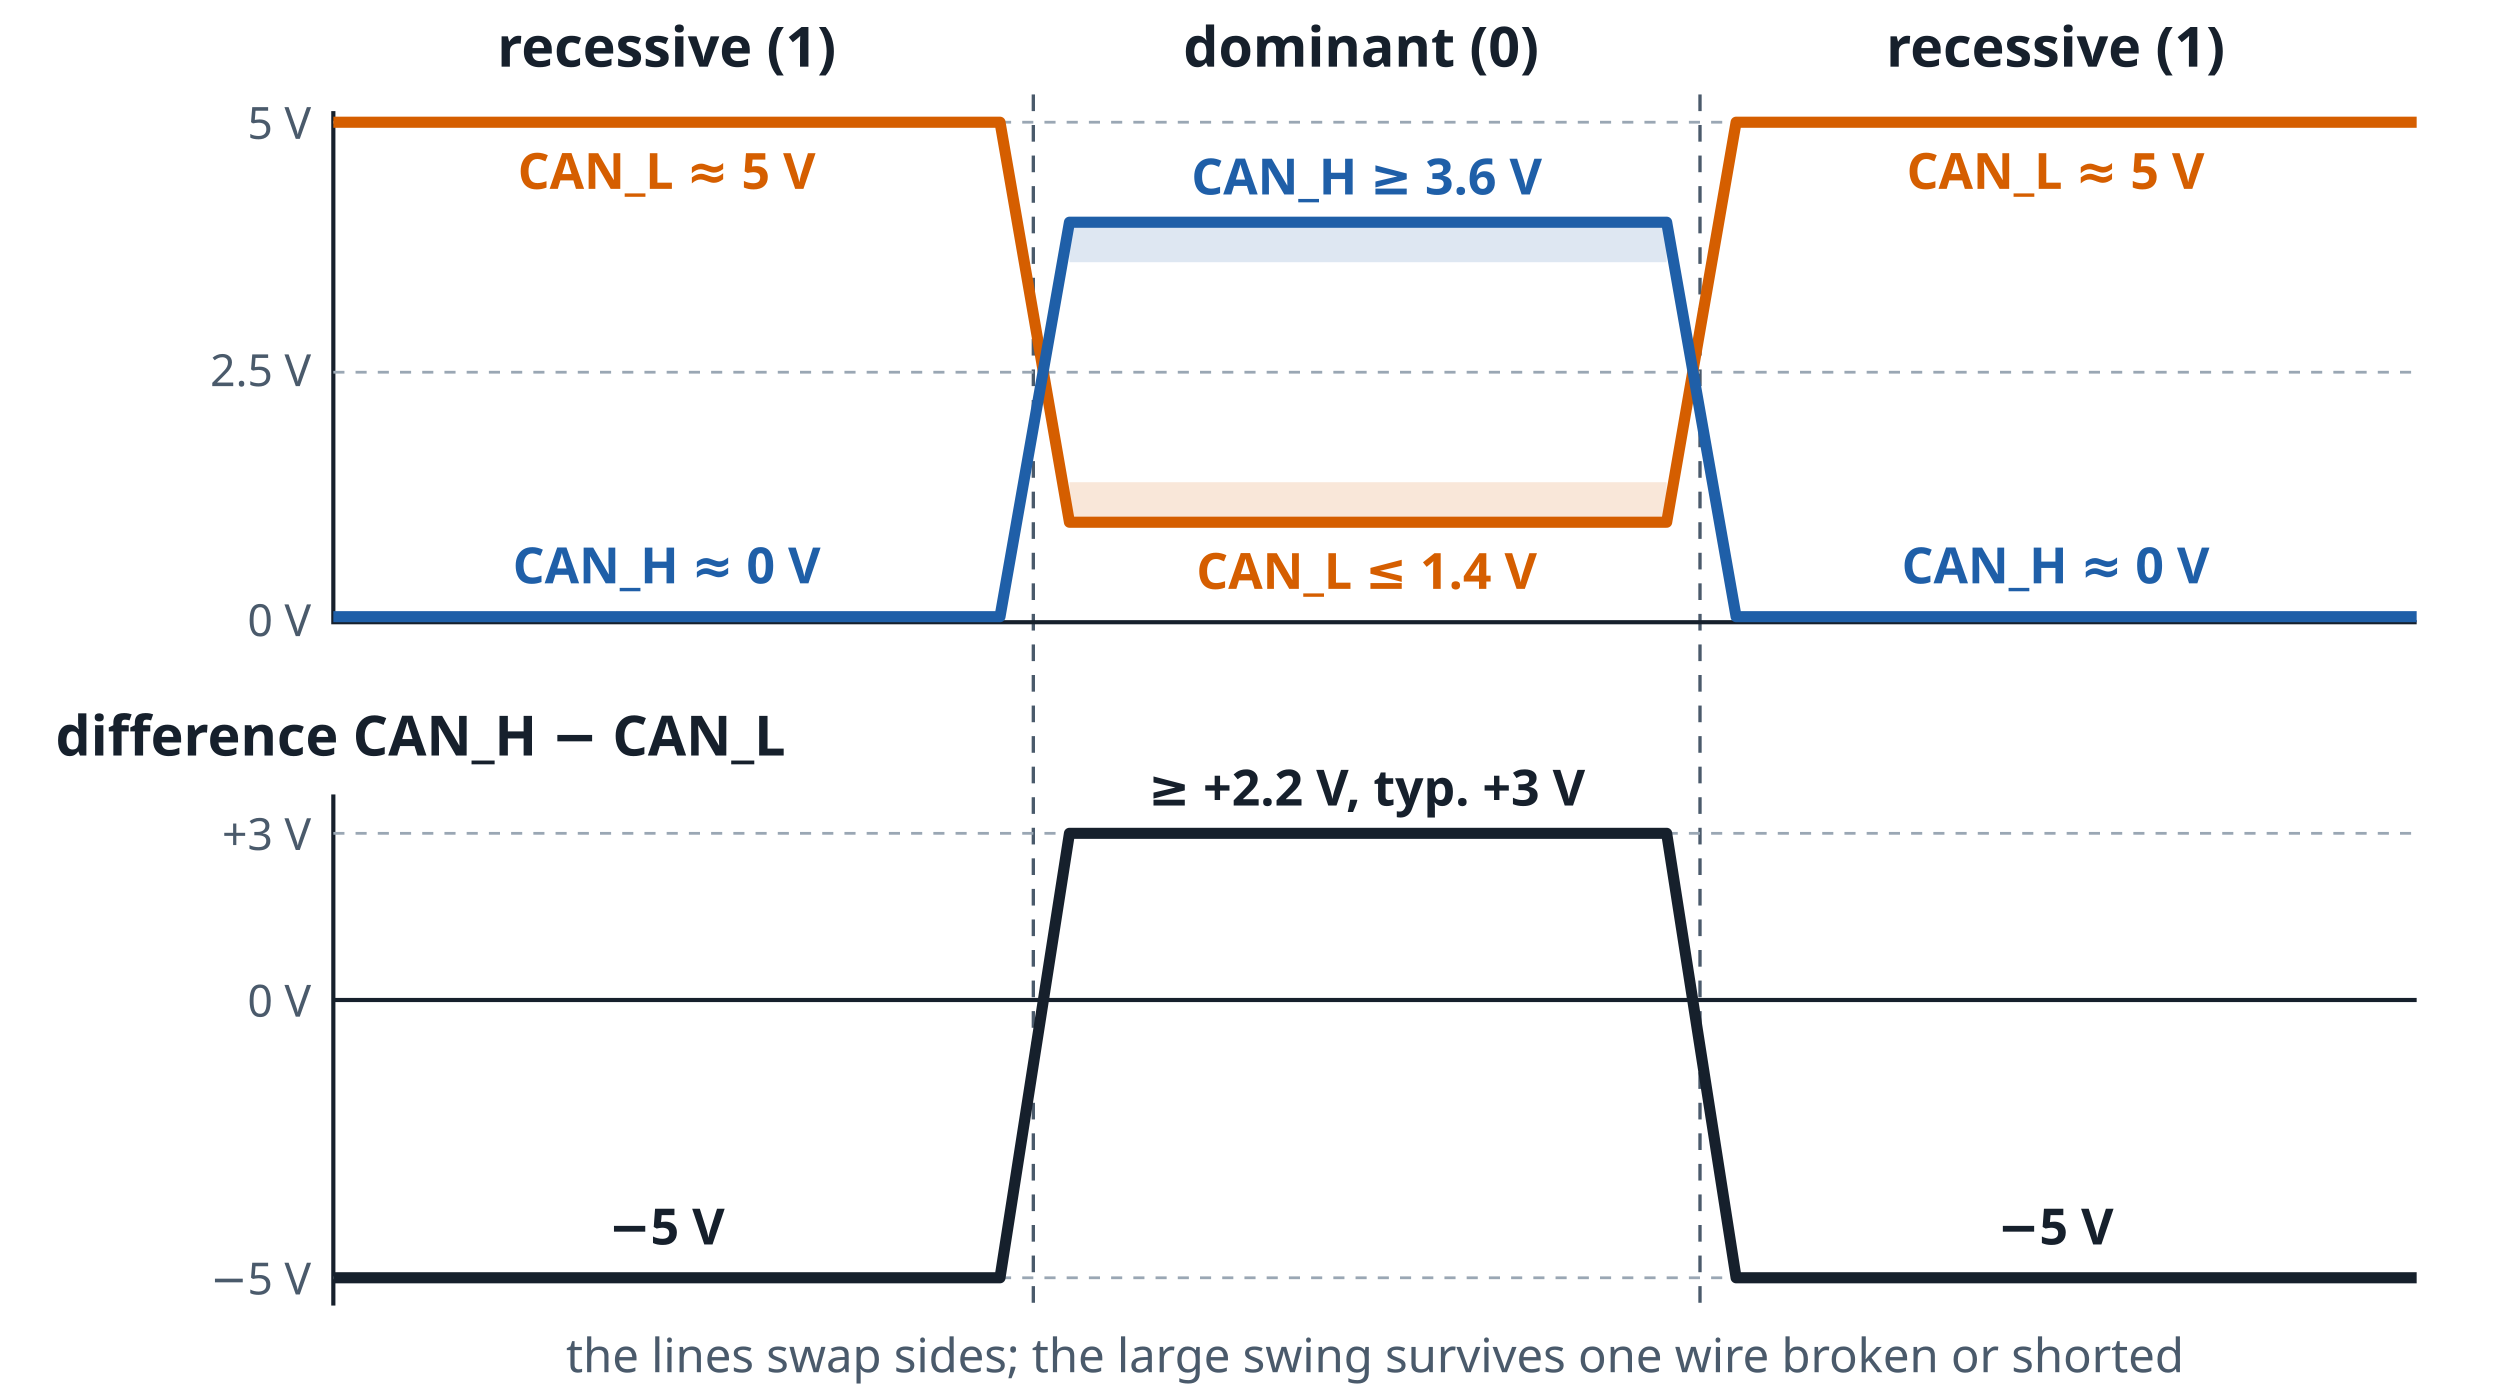
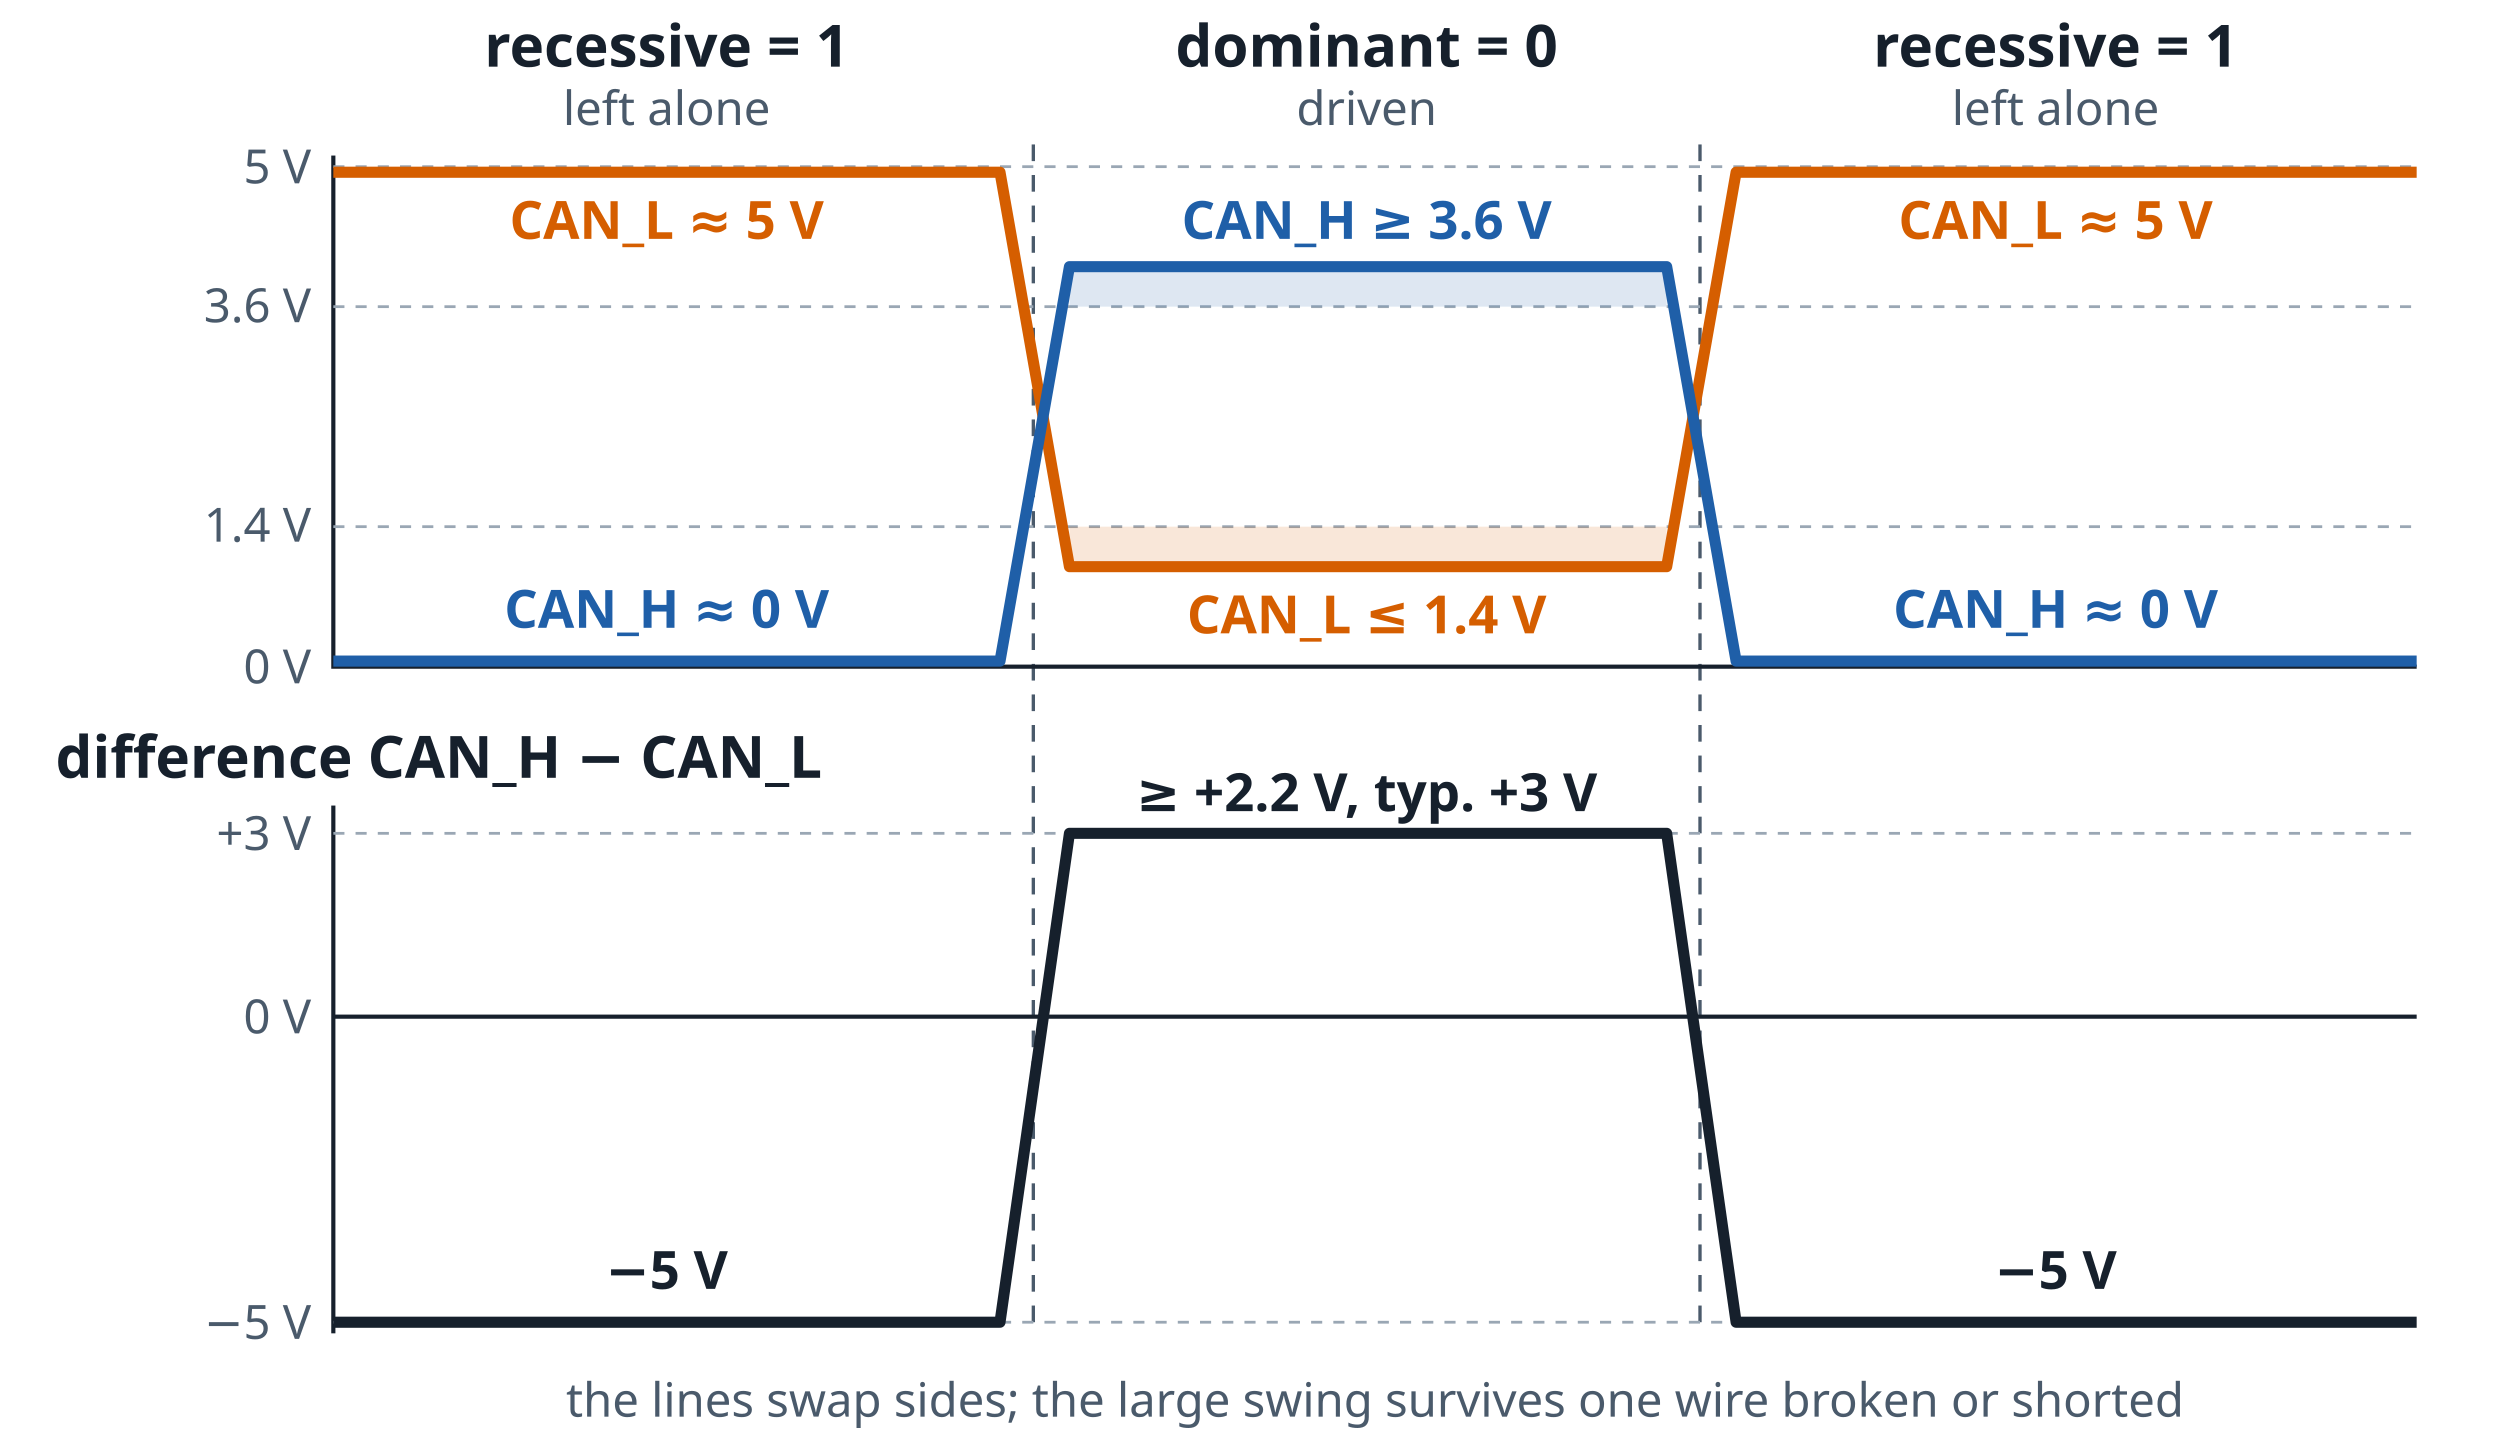
- <svg xmlns="http://www.w3.org/2000/svg" viewBox="0 0 900 500" width="900" height="500">
+ <svg xmlns="http://www.w3.org/2000/svg" viewBox="0 0 900 520" width="900" height="520">
  <style>
    text { font-family: sans-serif; fill: #16202c; }
    .axis { stroke: #16202c; stroke-width: 1.5; fill: none; }
    .grid { stroke: #9aa7b4; stroke-width: 1; stroke-dasharray: 4 4; fill: none; }
    .bitline { stroke: #4a5a6b; stroke-width: 1.2; stroke-dasharray: 6 5; }
    .canh { stroke: #1f5fa8; stroke-width: 4; fill: none; stroke-linejoin: round; }
    .canl { stroke: #d55e00; stroke-width: 4; fill: none; stroke-linejoin: round; }
    .diff { stroke: #16202c; stroke-width: 4; fill: none; stroke-linejoin: round; }
    .band-h { fill: #1f5fa8; opacity: 0.15; }
    .band-l { fill: #d55e00; opacity: 0.15; }
-     .t { font-size: 20px; font-weight: 600; }
+     .t { font-size: 21px; font-weight: 600; }
    .lbl { font-size: 17px; fill: #4a5a6b; }
-     .tick { font-size: 16px; fill: #4a5a6b; }
-     .v { font-size: 18px; font-weight: 600; }
+     .tick { font-size: 17px; fill: #4a5a6b; }
+     .v { font-size: 19px; font-weight: 600; }
    .h { fill: #1f5fa8; }
    .l { fill: #d55e00; }
  </style>
-   <text x="240" y="24" text-anchor="middle" class="t">recessive (1)</text>
-   <text x="490" y="24" text-anchor="middle" class="t">dominant (0)</text>
-   <text x="740" y="24" text-anchor="middle" class="t">recessive (1)</text>
-   <line class="bitline" x1="372" y1="34" x2="372" y2="470" />
-   <line class="bitline" x1="612" y1="34" x2="612" y2="470" />
-   <path class="axis" d="M120 40 V224 H870" />
-   <line class="grid" x1="120" y1="44" x2="870" y2="44" />
-   <line class="grid" x1="120" y1="134" x2="870" y2="134" />
-   <text x="112" y="50" text-anchor="end" class="tick">5 V</text>
-   <text x="112" y="139" text-anchor="end" class="tick">2.5 V</text>
-   <text x="112" y="229" text-anchor="end" class="tick">0 V</text>
-   <rect class="band-h" x="385" y="80" width="215" height="14.4" />
-   <rect class="band-l" x="385" y="173.6" width="215" height="14.4" />
-   <path class="canl" d="M120 44 H360 L385 188 H600 L625 44 H870" />
-   <path class="canh" d="M120 222 H360 L385 80 H600 L625 222 H870" />
-   <text x="240" y="68" text-anchor="middle" class="v l">CAN_L ≈ 5 V</text>
-   <text x="240" y="210" text-anchor="middle" class="v h">CAN_H ≈ 0 V</text>
-   <text x="492" y="70" text-anchor="middle" class="v h">CAN_H ≥ 3.6 V</text>
-   <text x="492" y="212" text-anchor="middle" class="v l">CAN_L ≤ 1.4 V</text>
-   <text x="740" y="68" text-anchor="middle" class="v l">CAN_L ≈ 5 V</text>
-   <text x="740" y="210" text-anchor="middle" class="v h">CAN_H ≈ 0 V</text>
-   <text x="20" y="272" class="t">difference CAN_H − CAN_L</text>
-   <path class="axis" d="M120 286 V470" />
-   <line class="axis" x1="120" y1="360" x2="870" y2="360" />
+   <text x="240" y="24" text-anchor="middle" class="t">recessive = 1</text>
+   <text x="492" y="24" text-anchor="middle" class="t">dominant = 0</text>
+   <text x="740" y="24" text-anchor="middle" class="t">recessive = 1</text>
+   <text x="240" y="45" text-anchor="middle" class="lbl">left alone</text>
+   <text x="492" y="45" text-anchor="middle" class="lbl">driven</text>
+   <text x="740" y="45" text-anchor="middle" class="lbl">left alone</text>
+   <line class="bitline" x1="372" y1="52" x2="372" y2="480" />
+   <line class="bitline" x1="612" y1="52" x2="612" y2="480" />
+   <path class="axis" d="M120 56 V240 H870" />
+   <line class="grid" x1="120" y1="60" x2="870" y2="60" />
+   <line class="grid" x1="120" y1="110.4" x2="870" y2="110.4" />
+   <line class="grid" x1="120" y1="189.6" x2="870" y2="189.6" />
+   <text x="112" y="66" text-anchor="end" class="tick">5 V</text>
+   <text x="112" y="116" text-anchor="end" class="tick">3.6 V</text>
+   <text x="112" y="195" text-anchor="end" class="tick">1.4 V</text>
+   <text x="112" y="246" text-anchor="end" class="tick">0 V</text>
+   <rect class="band-h" x="385" y="96" width="215" height="14.4" />
+   <rect class="band-l" x="385" y="189.6" width="215" height="14.4" />
+   <path class="canl" d="M120 62 H360 L385 204 H600 L625 62 H870" />
+   <path class="canh" d="M120 238 H360 L385 96 H600 L625 238 H870" />
+   <text x="240" y="86" text-anchor="middle" class="v l">CAN_L ≈ 5 V</text>
+   <text x="240" y="226" text-anchor="middle" class="v h">CAN_H ≈ 0 V</text>
+   <text x="492" y="86" text-anchor="middle" class="v h">CAN_H ≥ 3.6 V</text>
+   <text x="492" y="228" text-anchor="middle" class="v l">CAN_L ≤ 1.4 V</text>
+   <text x="740" y="86" text-anchor="middle" class="v l">CAN_L ≈ 5 V</text>
+   <text x="740" y="226" text-anchor="middle" class="v h">CAN_H ≈ 0 V</text>
+   <text x="20" y="280" class="t">difference CAN_H − CAN_L</text>
+   <path class="axis" d="M120 290 V480" />
+   <line class="axis" x1="120" y1="366" x2="870" y2="366" />
  <line class="grid" x1="120" y1="300" x2="870" y2="300" />
-   <line class="grid" x1="120" y1="460" x2="870" y2="460" />
+   <line class="grid" x1="120" y1="476" x2="870" y2="476" />
  <text x="112" y="306" text-anchor="end" class="tick">+3 V</text>
-   <text x="112" y="366" text-anchor="end" class="tick">0 V</text>
-   <text x="112" y="466" text-anchor="end" class="tick">−5 V</text>
-   <path class="diff" d="M120 460 H360 L385 300 H600 L625 460 H870" />
-   <text x="240" y="448" text-anchor="middle" class="v">−5 V</text>
-   <text x="492" y="290" text-anchor="middle" class="v">≥ +2.2 V, typ. +3 V</text>
-   <text x="740" y="448" text-anchor="middle" class="v">−5 V</text>
-   <text x="495" y="494" text-anchor="middle" class="lbl">the lines swap sides; the large swing survives one wire broken or shorted</text>
+   <text x="112" y="372" text-anchor="end" class="tick">0 V</text>
+   <text x="112" y="482" text-anchor="end" class="tick">−5 V</text>
+   <path class="diff" d="M120 476 H360 L385 300 H600 L625 476 H870" />
+   <text x="240" y="464" text-anchor="middle" class="v">−5 V</text>
+   <text x="492" y="292" text-anchor="middle" class="v">≥ +2.2 V, typ. +3 V</text>
+   <text x="740" y="464" text-anchor="middle" class="v">−5 V</text>
+   <text x="495" y="510" text-anchor="middle" class="lbl">the lines swap sides; the large swing survives one wire broken or shorted</text>
</svg>
